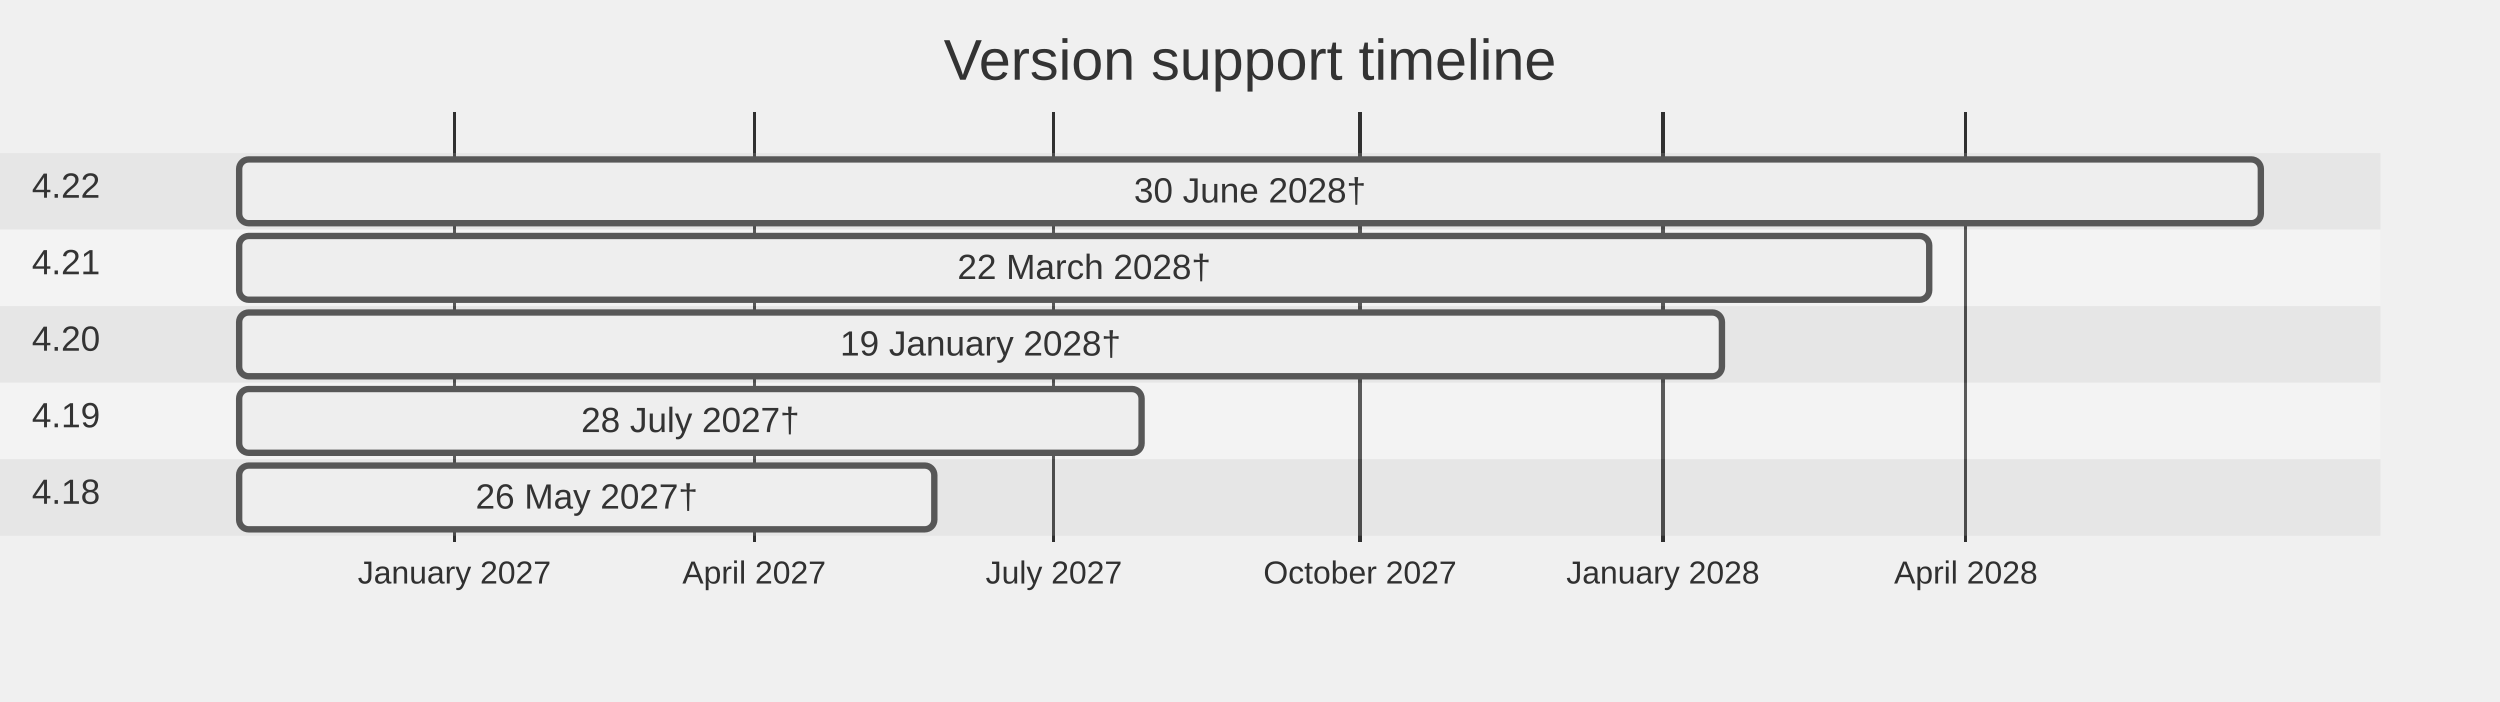
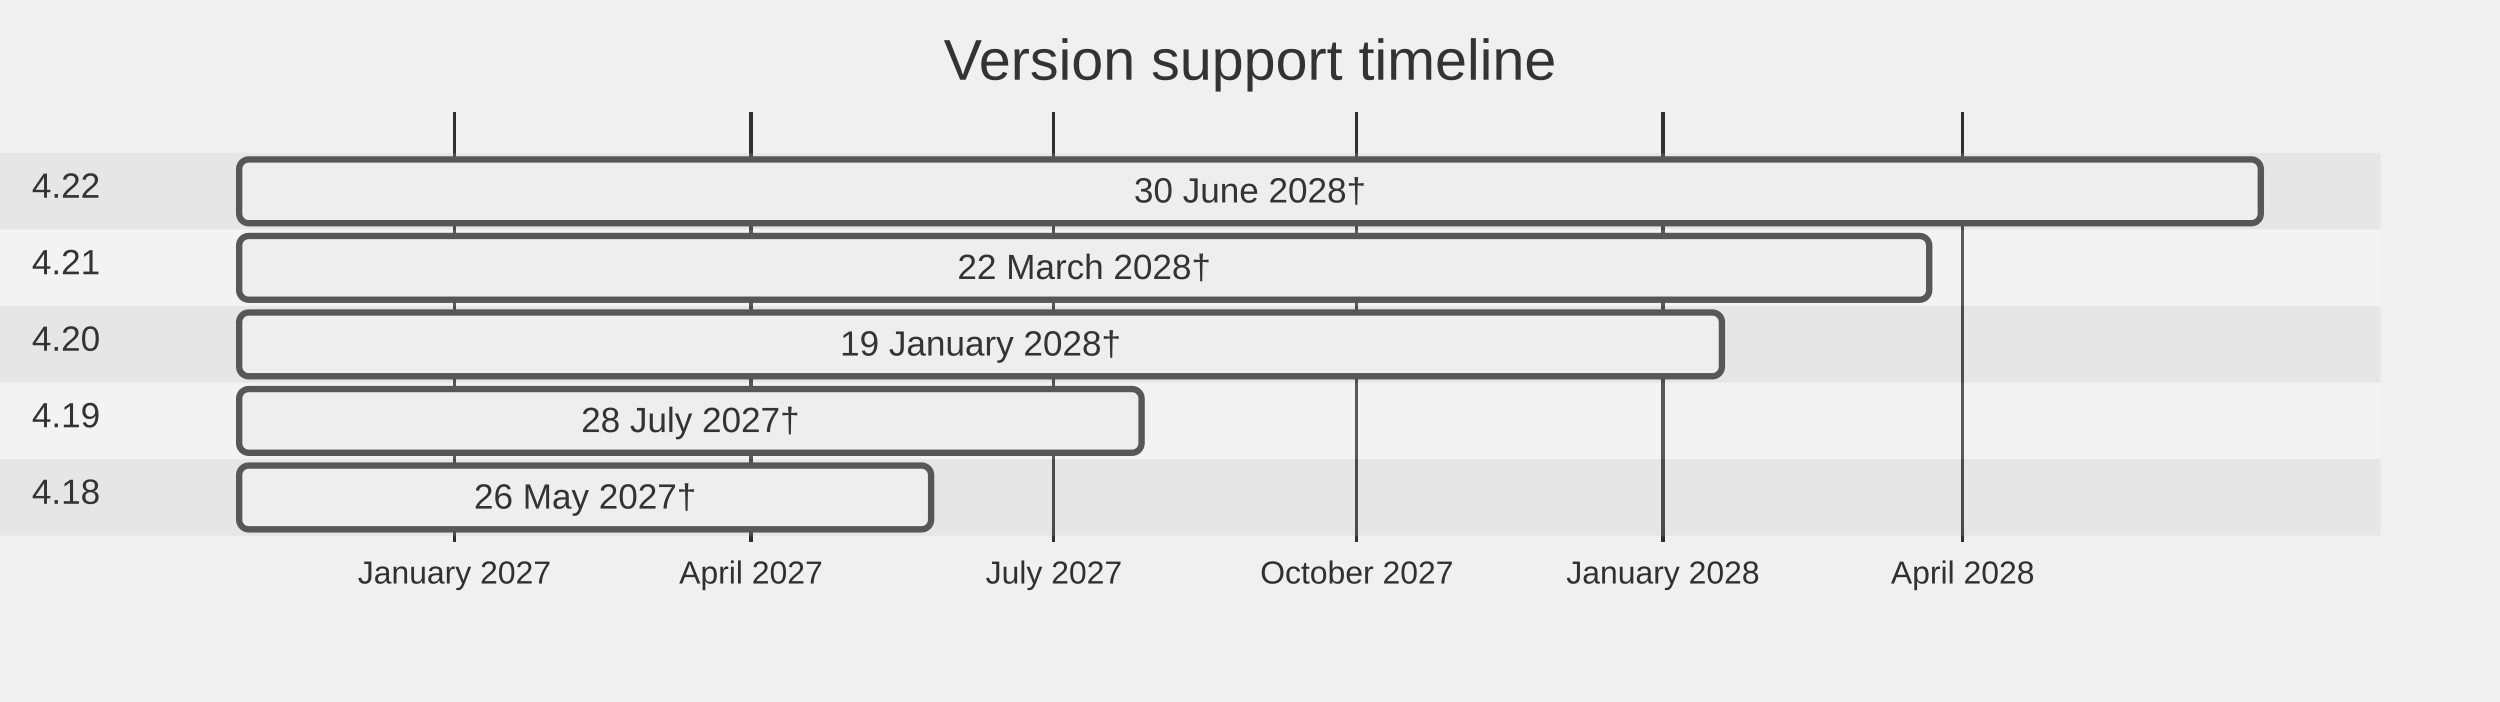
<svg xmlns="http://www.w3.org/2000/svg" id="my-svg" width="100%" viewBox="0 0 784 220" style="max-width: 784px; background-color: white;" role="graphics-document document" aria-roledescription="gantt">
  <style>#my-svg{font-family:"trebuchet ms",verdana,arial,sans-serif;font-size:16px;fill:#000000;}@keyframes edge-animation-frame{from{stroke-dashoffset:0;}}@keyframes dash{to{stroke-dashoffset:0;}}#my-svg .edge-animation-slow{stroke-dasharray:9,5!important;stroke-dashoffset:900;animation:dash 50s linear infinite;stroke-linecap:round;}#my-svg .edge-animation-fast{stroke-dasharray:9,5!important;stroke-dashoffset:900;animation:dash 20s linear infinite;stroke-linecap:round;}#my-svg .error-icon{fill:#552222;}#my-svg .error-text{fill:#552222;stroke:#552222;}#my-svg .edge-thickness-normal{stroke-width:1px;}#my-svg .edge-thickness-thick{stroke-width:3.5px;}#my-svg .edge-pattern-solid{stroke-dasharray:0;}#my-svg .edge-thickness-invisible{stroke-width:0;fill:none;}#my-svg .edge-pattern-dashed{stroke-dasharray:3;}#my-svg .edge-pattern-dotted{stroke-dasharray:2;}#my-svg .marker{fill:#666;stroke:#666;}#my-svg .marker.cross{stroke:#666;}#my-svg svg{font-family:"trebuchet ms",verdana,arial,sans-serif;font-size:16px;}#my-svg p{margin:0;}#my-svg .mermaid-main-font{font-family:"trebuchet ms",verdana,arial,sans-serif;}#my-svg .exclude-range{fill:#eeeeee;}#my-svg .section{stroke:none;opacity:0.2;}#my-svg .section0{fill:hsl(0, 0%, 73.922%);}#my-svg .section2{fill:hsl(0, 0%, 73.922%);}#my-svg .section1,#my-svg .section3{fill:white;opacity:0.2;}#my-svg .sectionTitle0{fill:#333;}#my-svg .sectionTitle1{fill:#333;}#my-svg .sectionTitle2{fill:#333;}#my-svg .sectionTitle3{fill:#333;}#my-svg .sectionTitle{text-anchor:start;font-family:"trebuchet ms",verdana,arial,sans-serif;}#my-svg .grid .tick{stroke:hsl(0, 0%, 90%);opacity:0.8;shape-rendering:crispEdges;}#my-svg .grid .tick text{font-family:"trebuchet ms",verdana,arial,sans-serif;fill:#000000;}#my-svg .grid path{stroke-width:0;}#my-svg .today{fill:none;stroke:#d42;stroke-width:2px;}#my-svg .task{stroke-width:2;}#my-svg .taskText{text-anchor:middle;font-family:"trebuchet ms",verdana,arial,sans-serif;}#my-svg .taskTextOutsideRight{fill:#333;text-anchor:start;font-family:"trebuchet ms",verdana,arial,sans-serif;}#my-svg .taskTextOutsideLeft{fill:#333;text-anchor:end;}#my-svg .task.clickable{cursor:pointer;}#my-svg .taskText.clickable{cursor:pointer;fill:#003163!important;font-weight:bold;}#my-svg .taskTextOutsideLeft.clickable{cursor:pointer;fill:#003163!important;font-weight:bold;}#my-svg .taskTextOutsideRight.clickable{cursor:pointer;fill:#003163!important;font-weight:bold;}#my-svg .taskText0,#my-svg .taskText1,#my-svg .taskText2,#my-svg .taskText3{fill:white;}#my-svg .task0,#my-svg .task1,#my-svg .task2,#my-svg .task3{fill:#707070;stroke:hsl(0, 0%, 33.922%);}#my-svg .taskTextOutside0,#my-svg .taskTextOutside2{fill:#333;}#my-svg .taskTextOutside1,#my-svg .taskTextOutside3{fill:#333;}#my-svg .active0,#my-svg .active1,#my-svg .active2,#my-svg .active3{fill:#eee;stroke:hsl(0, 0%, 33.922%);}#my-svg .activeText0,#my-svg .activeText1,#my-svg .activeText2,#my-svg .activeText3{fill:#333!important;}#my-svg .done0,#my-svg .done1,#my-svg .done2,#my-svg .done3{stroke:#666;fill:#bbb;stroke-width:2;}#my-svg .doneText0,#my-svg .doneText1,#my-svg .doneText2,#my-svg .doneText3{fill:#333!important;}#my-svg .doneText0.taskTextOutsideLeft,#my-svg .doneText0.taskTextOutsideRight,#my-svg .doneText1.taskTextOutsideLeft,#my-svg .doneText1.taskTextOutsideRight,#my-svg .doneText2.taskTextOutsideLeft,#my-svg .doneText2.taskTextOutsideRight,#my-svg .doneText3.taskTextOutsideLeft,#my-svg .doneText3.taskTextOutsideRight{fill:#333!important;}#my-svg .crit0,#my-svg .crit1,#my-svg .crit2,#my-svg .crit3{stroke:hsl(10.909, 73.333%, 40%);fill:#d42;stroke-width:2;}#my-svg .activeCrit0,#my-svg .activeCrit1,#my-svg .activeCrit2,#my-svg .activeCrit3{stroke:hsl(10.909, 73.333%, 40%);fill:#eee;stroke-width:2;}#my-svg .doneCrit0,#my-svg .doneCrit1,#my-svg .doneCrit2,#my-svg .doneCrit3{stroke:hsl(10.909, 73.333%, 40%);fill:#bbb;stroke-width:2;cursor:pointer;shape-rendering:crispEdges;}#my-svg .milestone{transform:rotate(45deg) scale(0.8,0.8);}#my-svg .milestoneText{font-style:italic;}#my-svg .doneCritText0,#my-svg .doneCritText1,#my-svg .doneCritText2,#my-svg .doneCritText3{fill:#333!important;}#my-svg .doneCritText0.taskTextOutsideLeft,#my-svg .doneCritText0.taskTextOutsideRight,#my-svg .doneCritText1.taskTextOutsideLeft,#my-svg .doneCritText1.taskTextOutsideRight,#my-svg .doneCritText2.taskTextOutsideLeft,#my-svg .doneCritText2.taskTextOutsideRight,#my-svg .doneCritText3.taskTextOutsideLeft,#my-svg .doneCritText3.taskTextOutsideRight{fill:#333!important;}#my-svg .vert{stroke:#d42;}#my-svg .vertText{font-size:15px;text-anchor:middle;fill:#d42!important;}#my-svg .activeCritText0,#my-svg .activeCritText1,#my-svg .activeCritText2,#my-svg .activeCritText3{fill:#333!important;}#my-svg .titleText{text-anchor:middle;font-size:18px;fill:#333;font-family:"trebuchet ms",verdana,arial,sans-serif;}#my-svg .node .neo-node{stroke:#999;}#my-svg [data-look="neo"].node rect,#my-svg [data-look="neo"].cluster rect,#my-svg [data-look="neo"].node polygon{stroke:url(#my-svg-gradient);filter:drop-shadow( 1px 2px 2px rgba(185,185,185,1));}#my-svg [data-look="neo"].swimlane.cluster rect{filter:none;}#my-svg [data-look="neo"].node path{stroke:url(#my-svg-gradient);stroke-width:1px;}#my-svg [data-look="neo"].node .outer-path{filter:drop-shadow( 1px 2px 2px rgba(185,185,185,1));}#my-svg [data-look="neo"].node .neo-line path{stroke:#999;filter:none;}#my-svg [data-look="neo"].node circle{stroke:url(#my-svg-gradient);filter:drop-shadow( 1px 2px 2px rgba(185,185,185,1));}#my-svg [data-look="neo"].node circle .state-start{fill:#000000;}#my-svg [data-look="neo"].icon-shape .icon{fill:url(#my-svg-gradient);filter:drop-shadow( 1px 2px 2px rgba(185,185,185,1));}#my-svg [data-look="neo"].icon-shape .icon-neo path{stroke:url(#my-svg-gradient);filter:drop-shadow( 1px 2px 2px rgba(185,185,185,1));}#my-svg :root{--mermaid-font-family:"trebuchet ms",verdana,arial,sans-serif;}</style>
  <g />
  <g class="grid" transform="translate(75, 170)" fill="none" font-size="10" font-family="sans-serif" text-anchor="middle">
    <path class="domain" stroke="currentColor" d="M0.5,-135V0.5H634.5V-135" />
    <g class="tick" opacity="1" transform="translate(67.5,0)">
      <line stroke="currentColor" y2="-135" />
      <text fill="#000" y="3" dy="1em" stroke="none" font-size="10" style="text-anchor: middle;"> January 2027</text>
    </g>
-     <g class="tick" opacity="1" transform="translate(161.5,0)">
+     <g class="tick" opacity="1" transform="translate(160.5,0)">
      <line stroke="currentColor" y2="-135" />
      <text fill="#000" y="3" dy="1em" stroke="none" font-size="10" style="text-anchor: middle;"> April 2027</text>
    </g>
    <g class="tick" opacity="1" transform="translate(255.5,0)">
      <line stroke="currentColor" y2="-135" />
      <text fill="#000" y="3" dy="1em" stroke="none" font-size="10" style="text-anchor: middle;"> July 2027</text>
    </g>
-     <g class="tick" opacity="1" transform="translate(351.5,0)">
+     <g class="tick" opacity="1" transform="translate(350.5,0)">
      <line stroke="currentColor" y2="-135" />
      <text fill="#000" y="3" dy="1em" stroke="none" font-size="10" style="text-anchor: middle;"> October 2027</text>
    </g>
    <g class="tick" opacity="1" transform="translate(446.5,0)">
      <line stroke="currentColor" y2="-135" />
      <text fill="#000" y="3" dy="1em" stroke="none" font-size="10" style="text-anchor: middle;"> January 2028</text>
    </g>
-     <g class="tick" opacity="1" transform="translate(541.5,0)">
+     <g class="tick" opacity="1" transform="translate(540.5,0)">
      <line stroke="currentColor" y2="-135" />
      <text fill="#000" y="3" dy="1em" stroke="none" font-size="10" style="text-anchor: middle;"> April 2028</text>
    </g>
  </g>
  <g>
    <rect x="0" y="48" width="746.5" height="24" class="section section0" />
    <rect x="0" y="72" width="746.5" height="24" class="section section1" />
    <rect x="0" y="96" width="746.5" height="24" class="section section2" />
    <rect x="0" y="120" width="746.5" height="24" class="section section3" />
    <rect x="0" y="144" width="746.5" height="24" class="section section0" />
  </g>
  <g>
    <rect id="my-svg-task1" rx="3" ry="3" x="75" y="50" width="634" height="20" transform-origin="392px 60px" class="task active0" />
    <rect id="my-svg-task2" rx="3" ry="3" x="75" y="74" width="530" height="20" transform-origin="340px 84px" class="task active1" />
    <rect id="my-svg-task3" rx="3" ry="3" x="75" y="98" width="465" height="20" transform-origin="307.5px 108px" class="task active2" />
    <rect id="my-svg-task4" rx="3" ry="3" x="75" y="122" width="283" height="20" transform-origin="216.5px 132px" class="task active3" />
-     <rect id="my-svg-task5" rx="3" ry="3" x="75" y="146" width="218" height="20" transform-origin="184px 156px" class="task active0" />
+     <rect id="my-svg-task5" rx="3" ry="3" x="75" y="146" width="217" height="20" transform-origin="183.5px 156px" class="task active0" />
    <text id="my-svg-task1-text" font-size="11" x="392" y="63.5" class="taskText taskText0 activeText0 width-78.939453125">30 June 2028†       </text>
    <text id="my-svg-task2-text" font-size="11" x="340" y="87.5" class="taskText taskText1 activeText1 width-88.51611328125">22 March 2028†      </text>
    <text id="my-svg-task3-text" font-size="11" x="307.5" y="111.5" class="taskText taskText2 activeText2 width-96.685546875">19 January 2028†    </text>
    <text id="my-svg-task4-text" font-size="11" x="216.5" y="135.5" class="taskText taskText3 activeText3 width-74.76611328125">28 July 2027†       </text>
-     <text id="my-svg-task5-text" font-size="11" x="184" y="159.5" class="taskText taskText0 activeText0 width-77.7255859375">26 May 2027†        </text>
+     <text id="my-svg-task5-text" font-size="11" x="183.5" y="159.5" class="taskText taskText0 activeText0 width-77.7255859375">26 May 2027†        </text>
  </g>
  <g>
    <text dy="0em" x="10" y="62" font-size="11" class="sectionTitle sectionTitle0">
      <tspan alignment-baseline="central" x="10">4.22</tspan>
    </text>
    <text dy="0em" x="10" y="86" font-size="11" class="sectionTitle sectionTitle1">
      <tspan alignment-baseline="central" x="10">4.21</tspan>
    </text>
    <text dy="0em" x="10" y="110" font-size="11" class="sectionTitle sectionTitle2">
      <tspan alignment-baseline="central" x="10">4.20</tspan>
    </text>
    <text dy="0em" x="10" y="134" font-size="11" class="sectionTitle sectionTitle3">
      <tspan alignment-baseline="central" x="10">4.19</tspan>
    </text>
    <text dy="0em" x="10" y="158" font-size="11" class="sectionTitle sectionTitle0">
      <tspan alignment-baseline="central" x="10">4.18</tspan>
    </text>
  </g>
  <text x="392" y="25" class="titleText">Version support timeline</text>
</svg>
